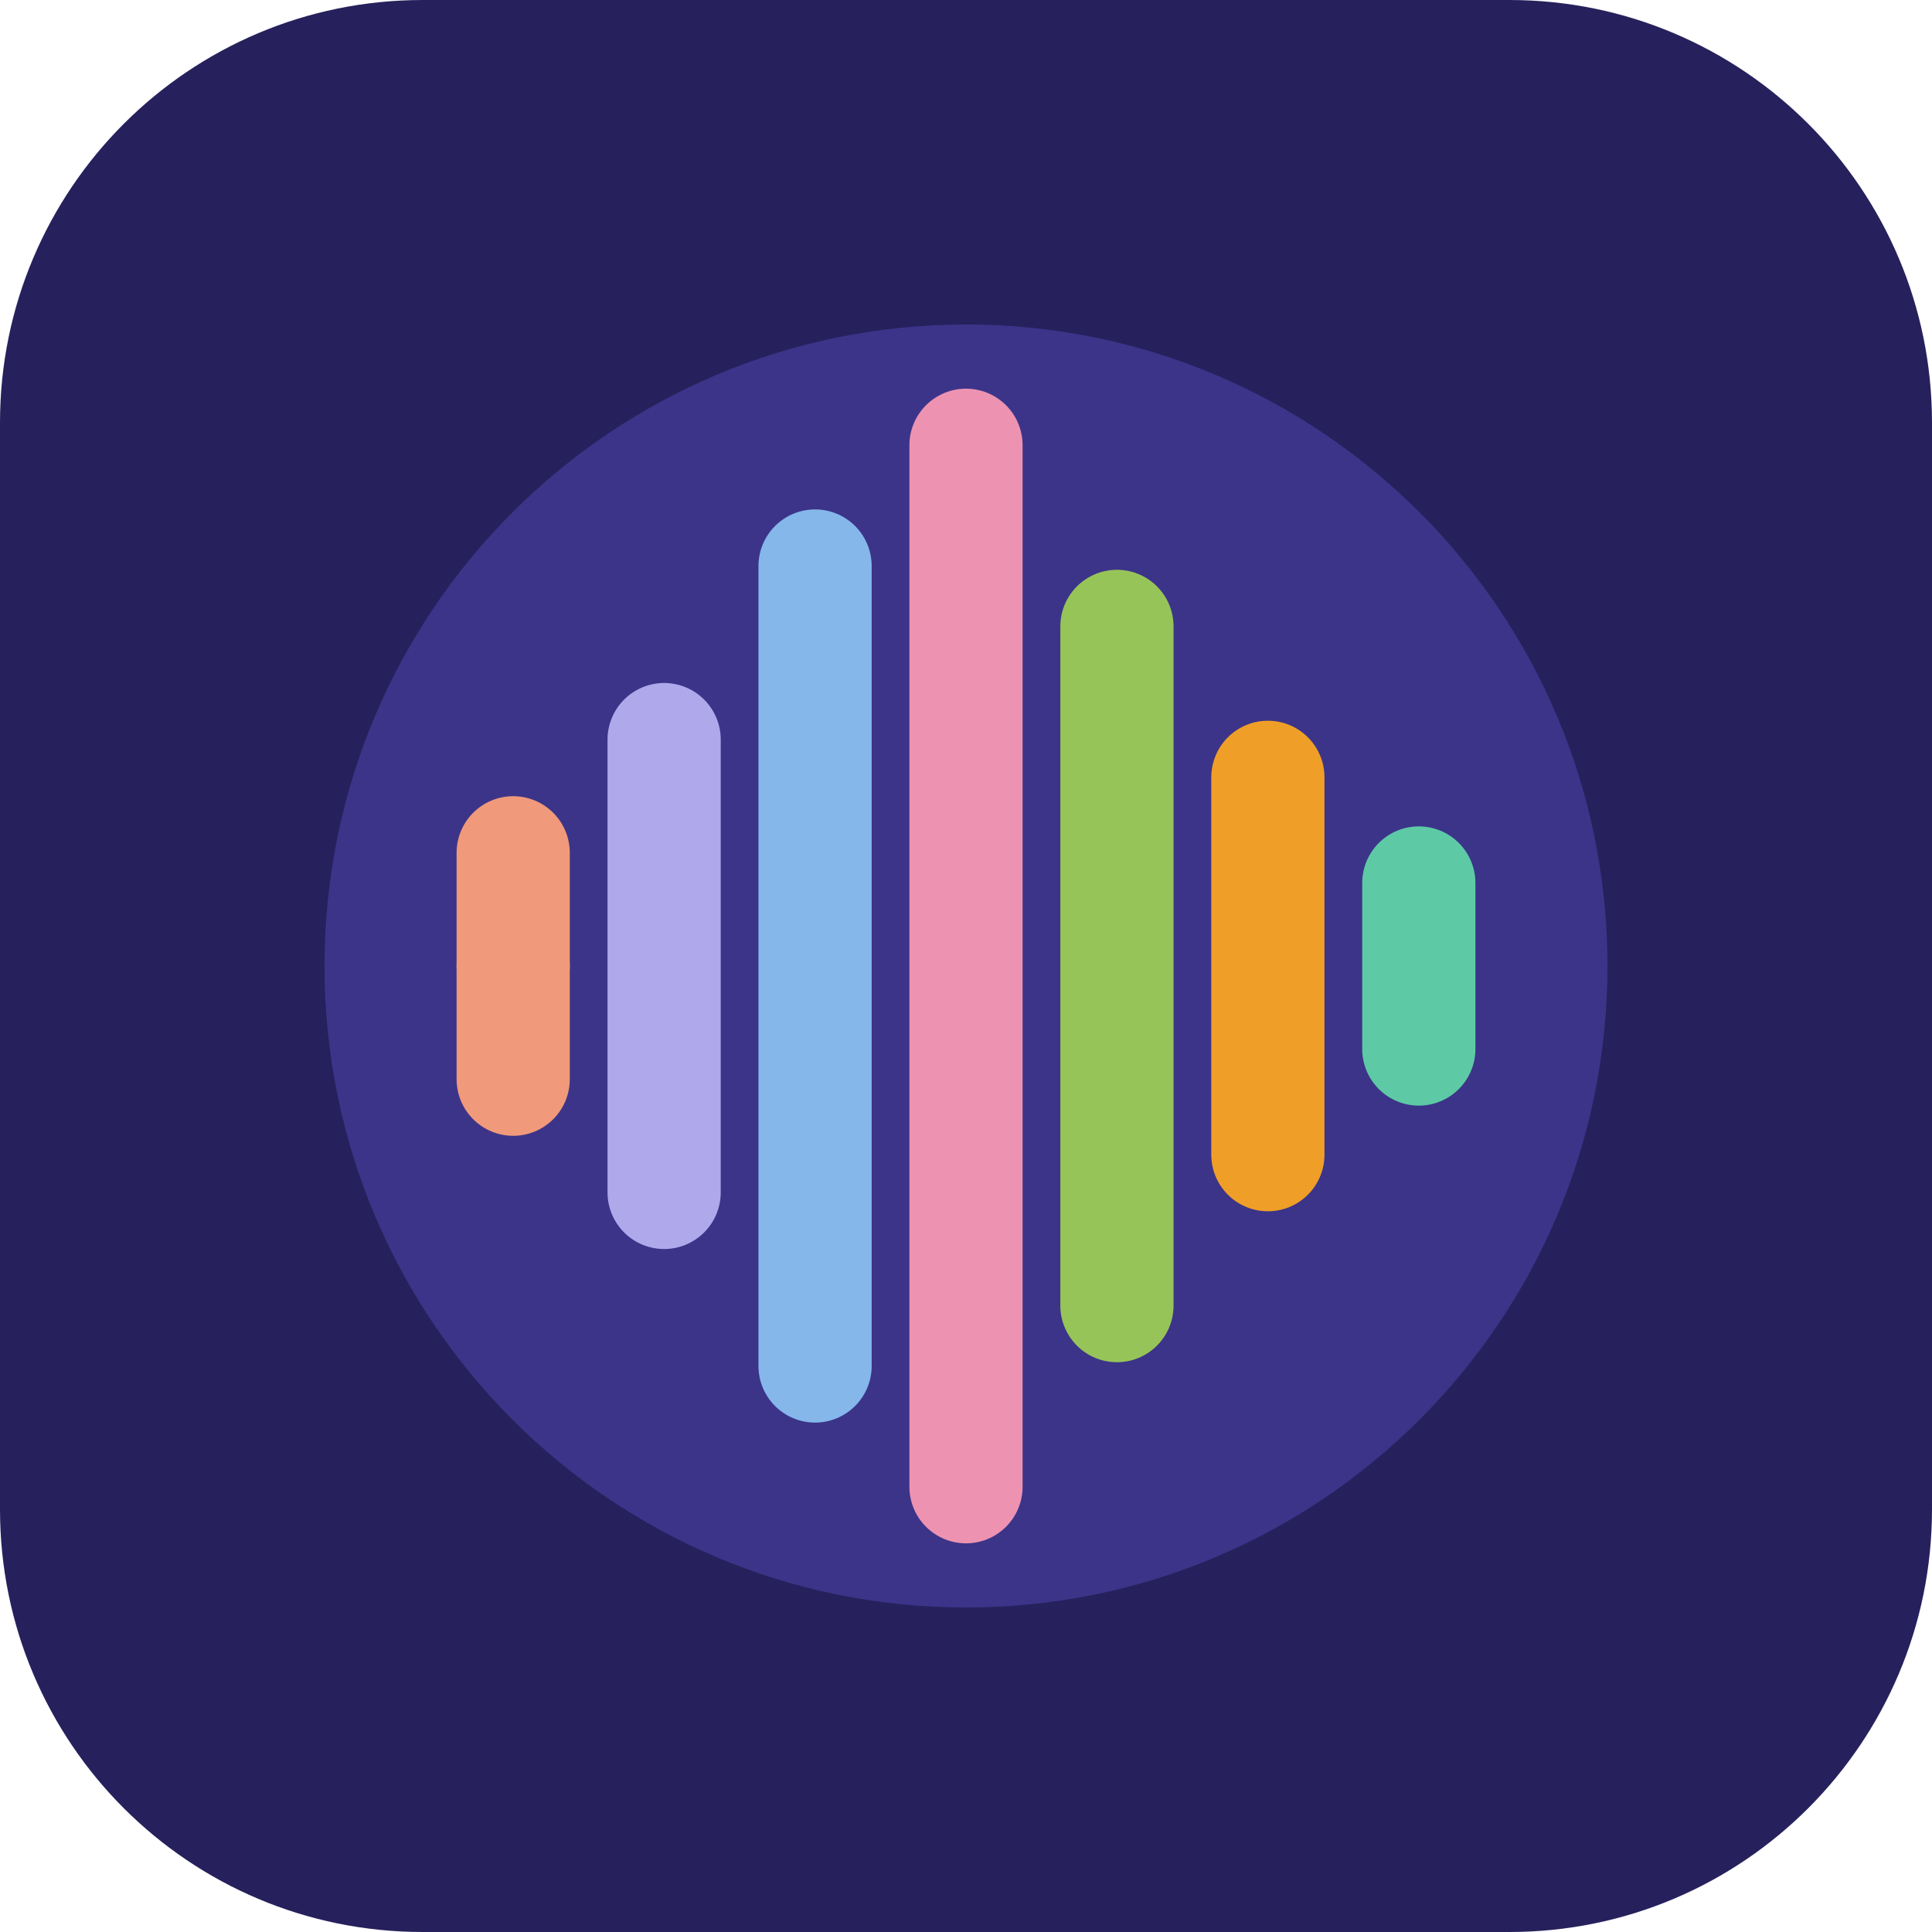
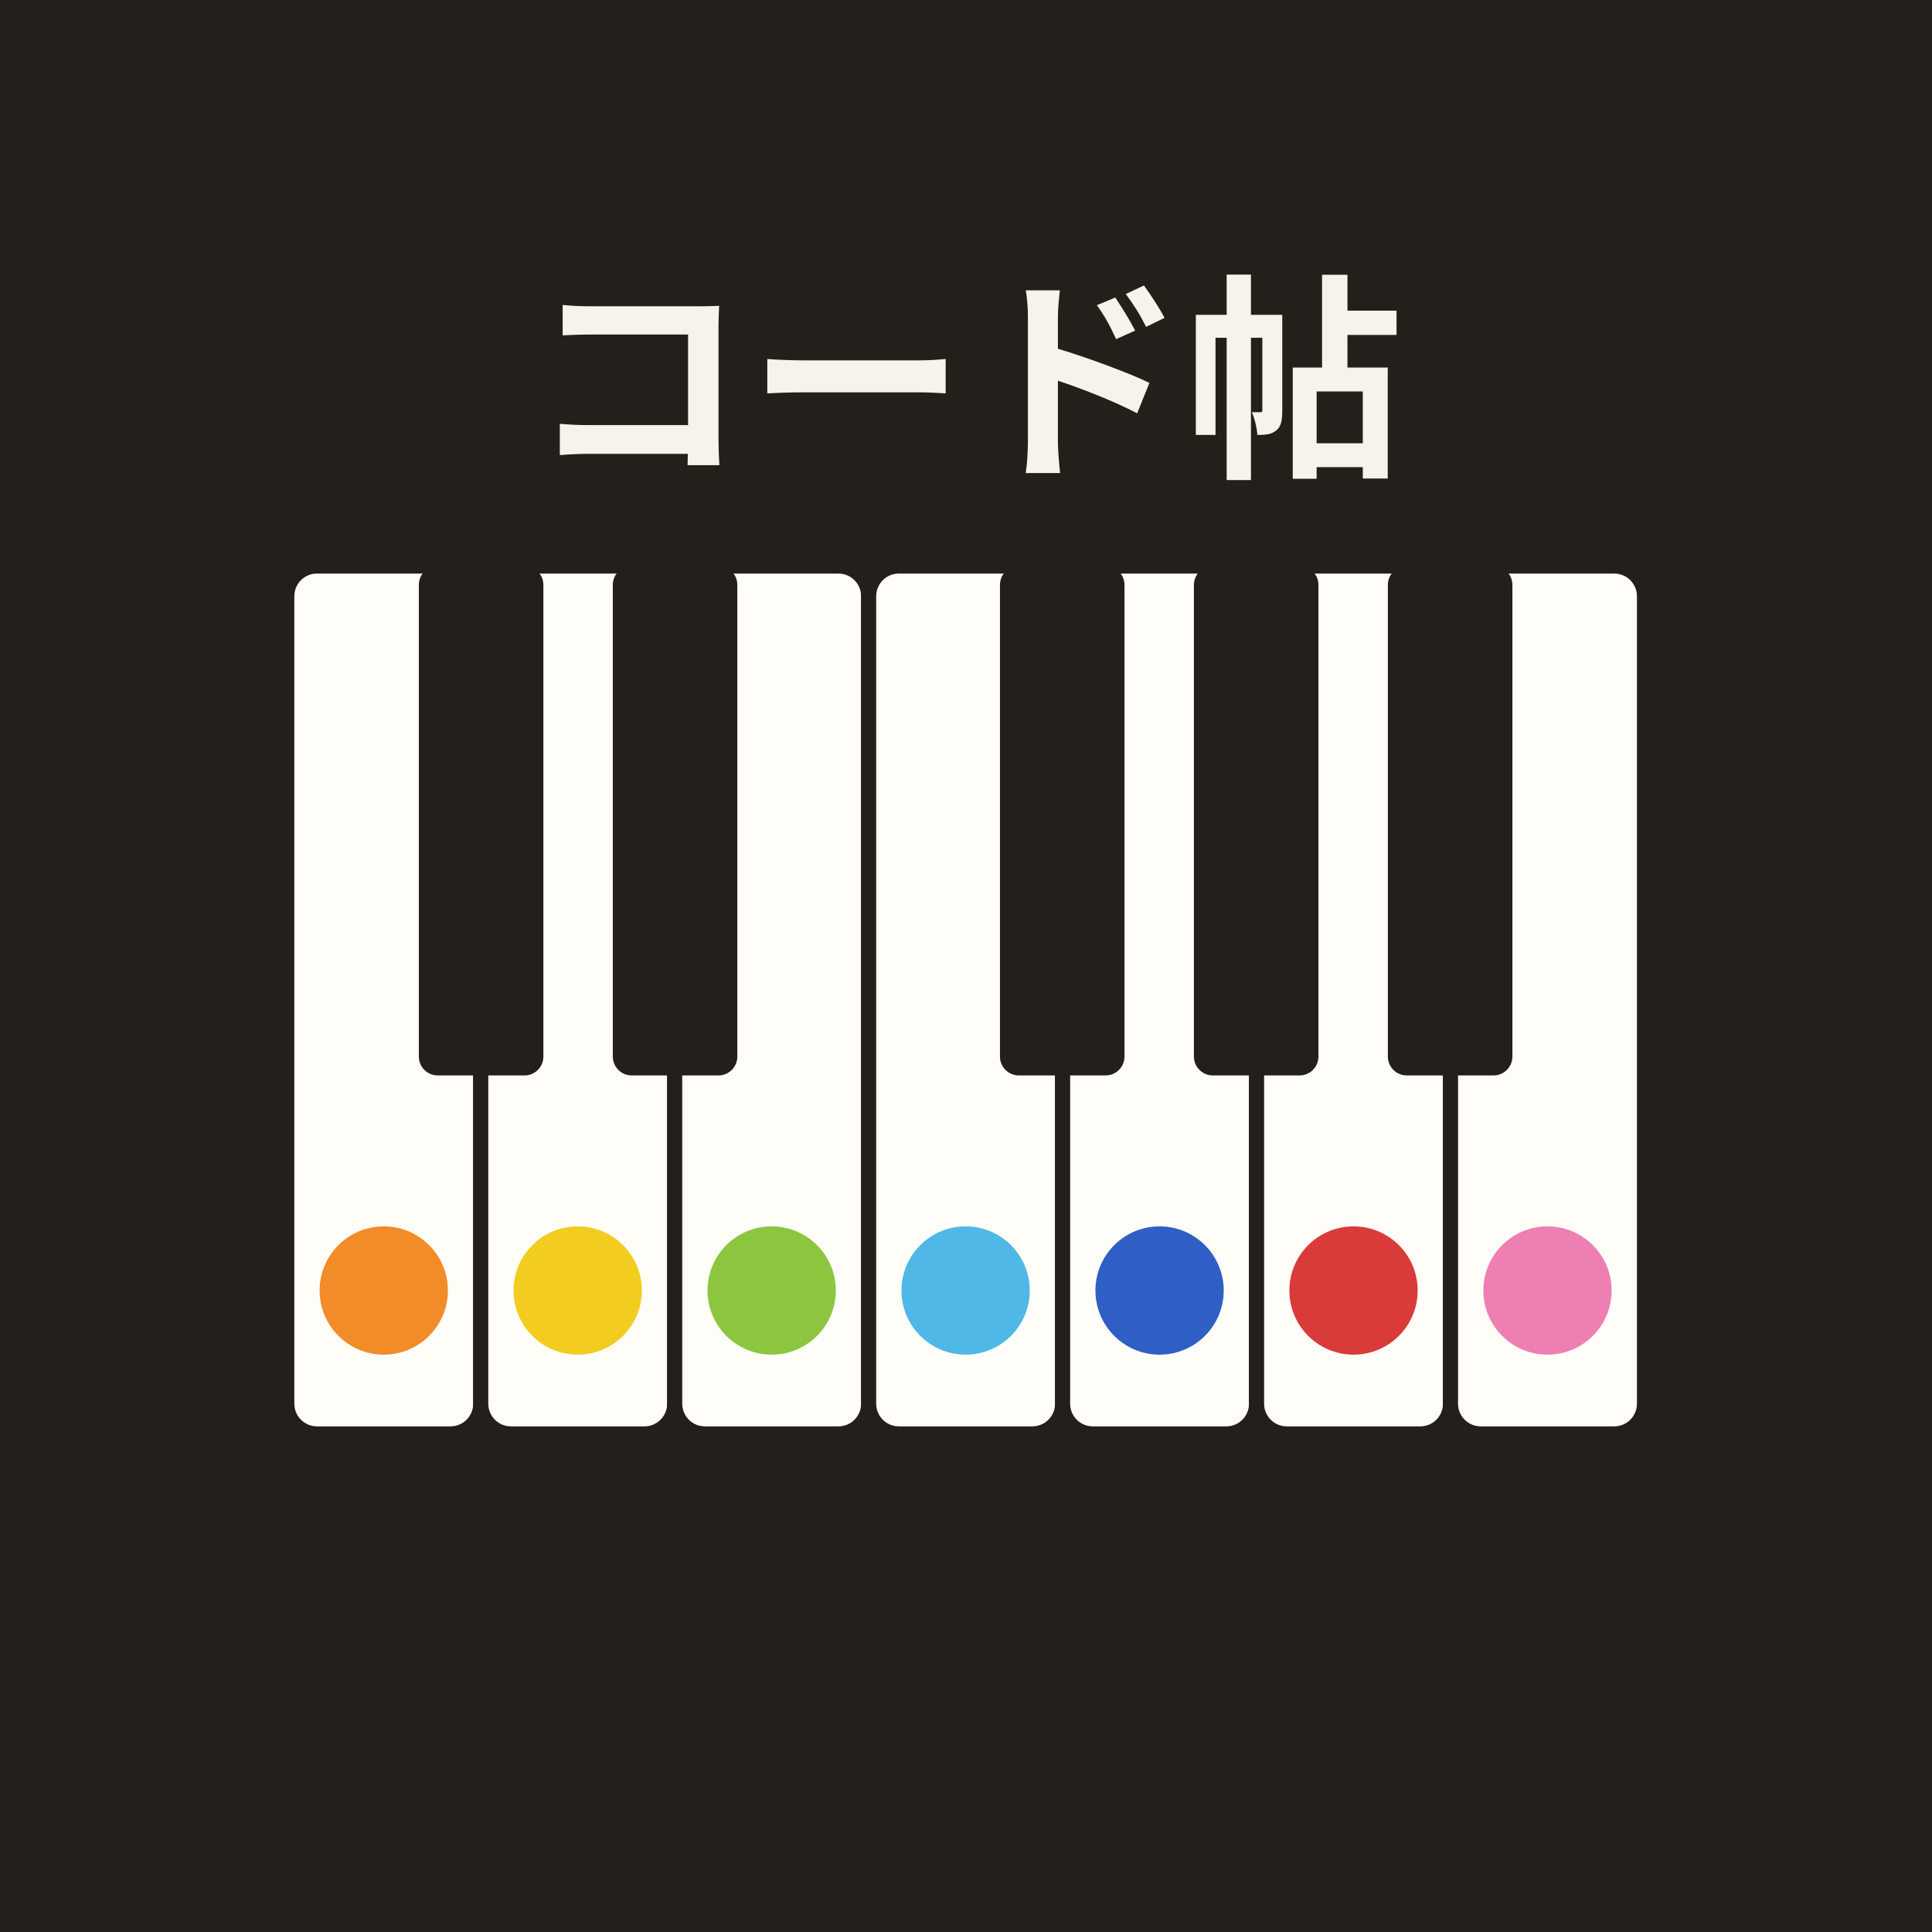
<svg xmlns="http://www.w3.org/2000/svg" viewBox="0 0 512 512">
-   <rect width="512" height="512" rx="112" fill="#26215C" />
-   <circle cx="256" cy="256" r="170" fill="#3C3489" />
-   <g stroke-linecap="round" stroke-width="30">
-     <line x1="136" y1="256" x2="136" y2="256" stroke="#F0997B" />
-     <line x1="136" y1="226" x2="136" y2="286" stroke="#F0997B" />
-     <line x1="176" y1="196" x2="176" y2="316" stroke="#AFA9EC" />
-     <line x1="216" y1="150" x2="216" y2="362" stroke="#85B7EB" />
-     <line x1="256" y1="118" x2="256" y2="394" stroke="#ED93B1" />
-     <line x1="296" y1="166" x2="296" y2="346" stroke="#97C459" />
-     <line x1="336" y1="206" x2="336" y2="306" stroke="#EF9F27" />
-     <line x1="376" y1="234" x2="376" y2="278" stroke="#5DCAA5" />
+   <rect width="512" height="512" fill="#23201b" />
+   <rect x="40" y="40" width="432" height="432" rx="88" fill="#23201b" />
+   <g transform="translate(76,150)">
+     <g fill="#fffdf8" stroke="#23201b" stroke-width="4">
+       <rect x="0" y="0" width="51.4" height="230" rx="8" />
+       <rect x="51.4" y="0" width="51.4" height="230" rx="8" />
+       <rect x="102.8" y="0" width="51.4" height="230" rx="8" />
+       <rect x="154.2" y="0" width="51.4" height="230" rx="8" />
+       <rect x="205.6" y="0" width="51.4" height="230" rx="8" />
+       <rect x="257" y="0" width="51.4" height="230" rx="8" />
+       <rect x="308.4" y="0" width="51.4" height="230" rx="8" />
+     </g>
+     <g fill="#23201b">
+       <rect x="35" y="0" width="33" height="135" rx="5" />
+       <rect x="86.4" y="0" width="33" height="135" rx="5" />
+       <rect x="189" y="0" width="33" height="135" rx="5" />
+       <rect x="240.4" y="0" width="33" height="135" rx="5" />
+       <rect x="291.8" y="0" width="33" height="135" rx="5" />
+     </g>
+     <circle cx="25.7" cy="192" r="17" fill="#F28C28" />
+     <circle cx="77.1" cy="192" r="17" fill="#F2CC1F" />
+     <circle cx="128.5" cy="192" r="17" fill="#8CC63F" />
+     <circle cx="179.9" cy="192" r="17" fill="#4FB8E6" />
+     <circle cx="231.3" cy="192" r="17" fill="#2F5FC4" />
+     <circle cx="282.7" cy="192" r="17" fill="#D93A3A" />
+     <circle cx="334.1" cy="192" r="17" fill="#EE7FB3" />
  </g>
+   <text x="256" y="122" text-anchor="middle" font-family="Noto Sans CJK JP, sans-serif" font-weight="900" font-size="58" fill="#f7f3ea">コード帖</text>
</svg>
